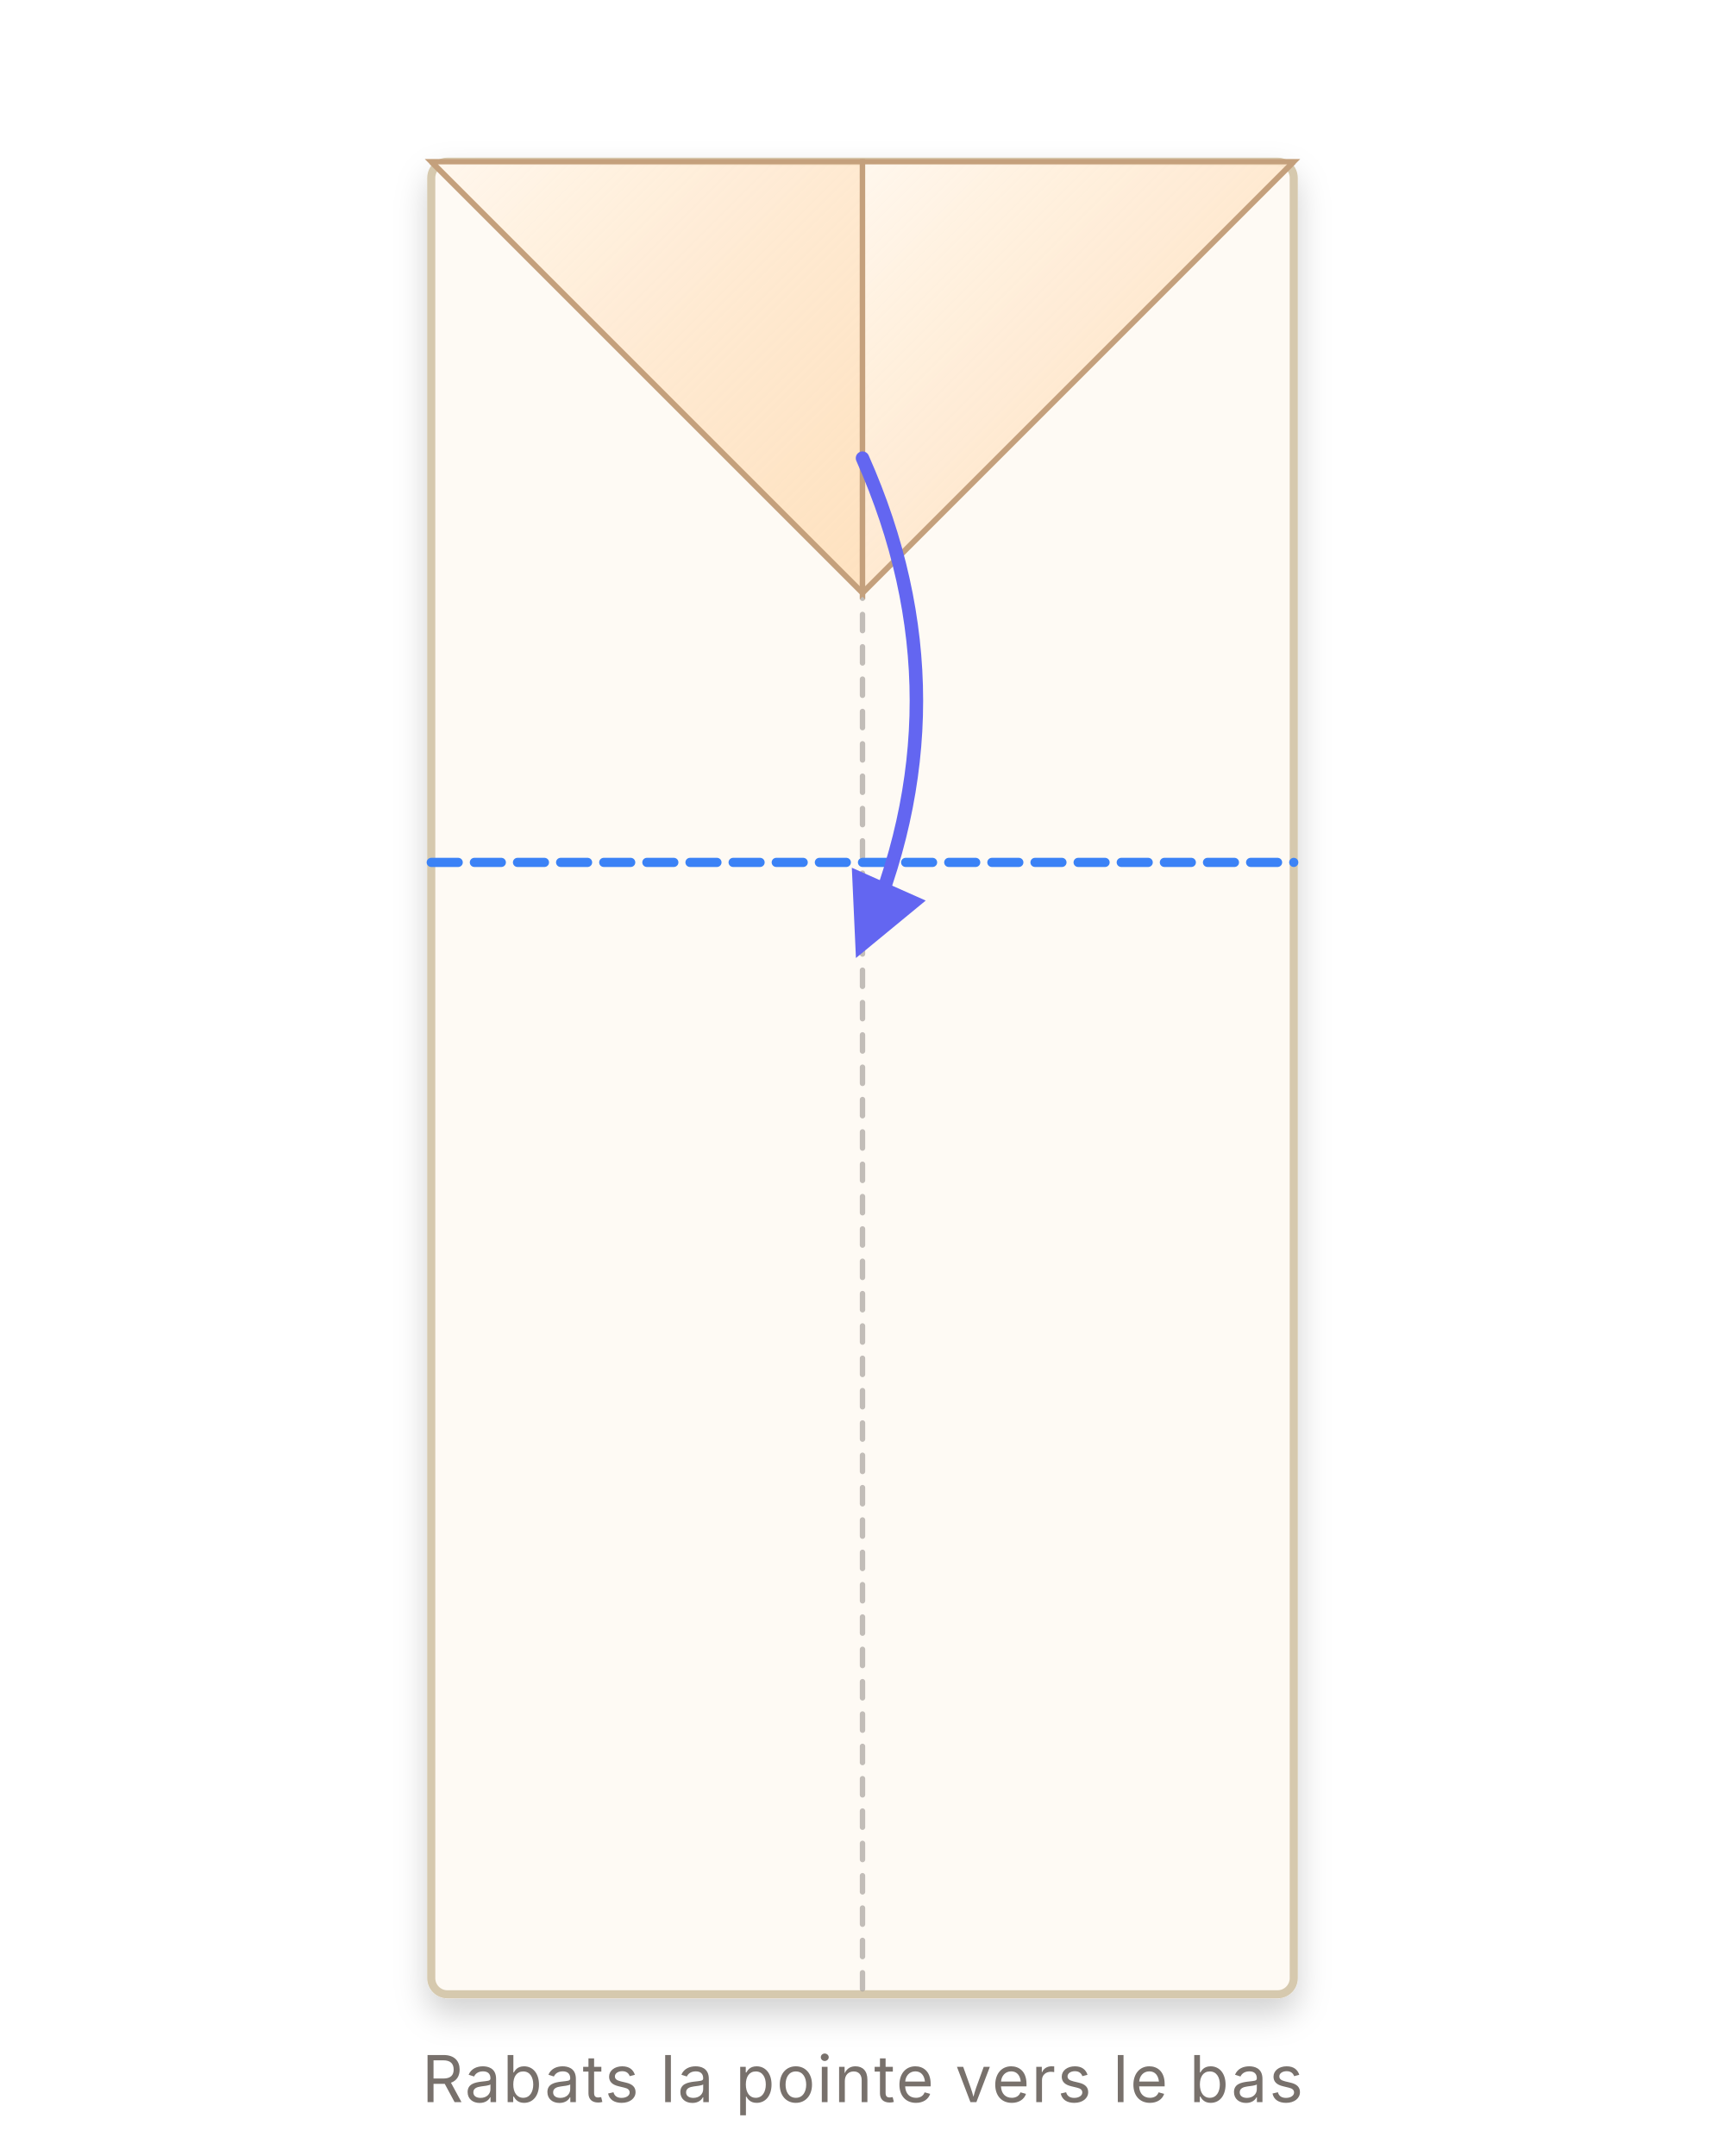
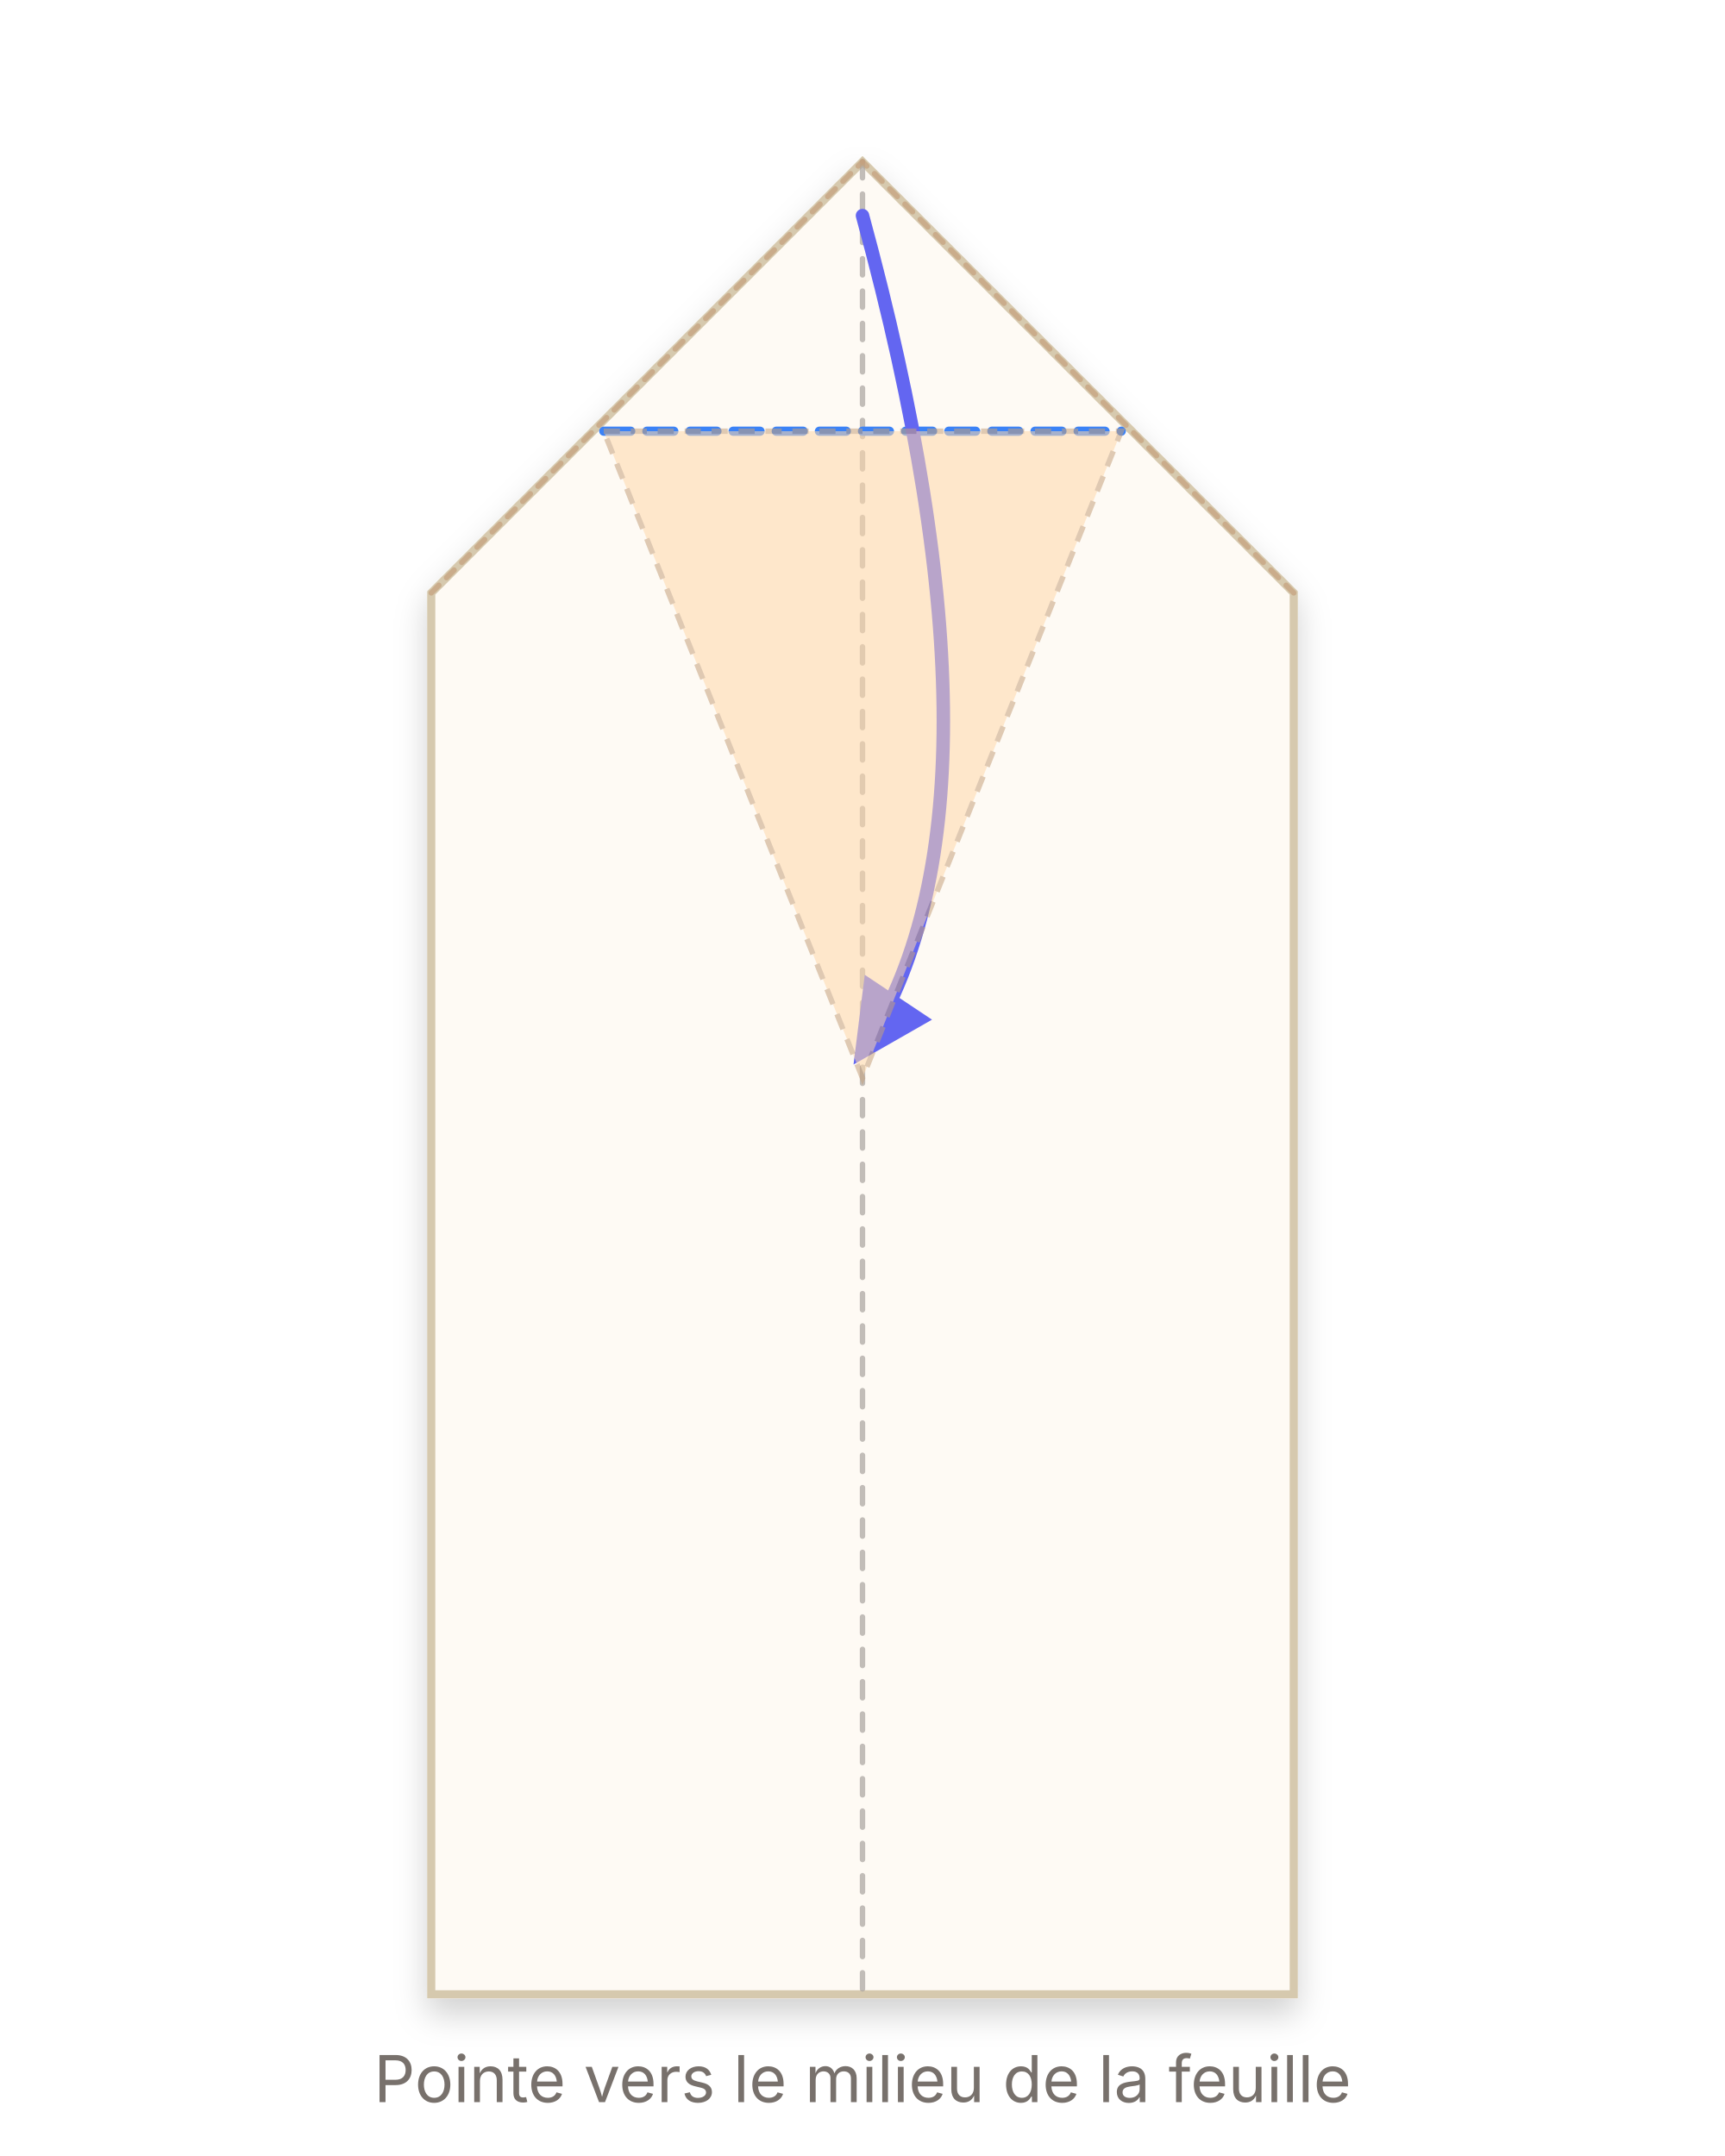
- <svg xmlns="http://www.w3.org/2000/svg" viewBox="0 0 320 400" fill="none" font-family="system-ui, -apple-system, sans-serif">
+ <svg xmlns="http://www.w3.org/2000/svg" viewBox="0 0 320 400" fill="none" font-family="system-ui,-apple-system,sans-serif">
  <defs>
    <filter id="ps" x="-10%" y="-10%" width="120%" height="120%">
      <feGaussianBlur in="SourceAlpha" stdDeviation="3" />
      <feOffset dx="0" dy="3" />
      <feComponentTransfer>
        <feFuncA type="linear" slope="0.18" />
      </feComponentTransfer>
      <feMerge>
        <feMergeNode />
        <feMergeNode in="SourceGraphic" />
      </feMerge>
    </filter>
    <marker id="arr" viewBox="0 0 10 10" refX="8" refY="5" markerWidth="6" markerHeight="6" orient="auto-start-reverse">
      <path d="M 0 0 L 10 5 L 0 10 z" fill="#6366f1" />
    </marker>
    <marker id="arrT" viewBox="0 0 10 10" refX="8" refY="5" markerWidth="6" markerHeight="6" orient="auto-start-reverse">
      <path d="M 0 0 L 10 5 L 0 10 z" fill="#14b8a6" />
    </marker>
    <linearGradient id="foldTri" x1="0" y1="0" x2="1" y2="1">
      <stop offset="0" stop-color="#fff7ed" />
      <stop offset="1" stop-color="#fed7aa" stop-opacity="0.7" />
    </linearGradient>
  </defs>
-   <rect x="80" y="30" width="160" height="340" rx="3" fill="#fefaf4" stroke="#d6c9ae" stroke-width="1.5" filter="url(#ps)" />
+   <polygon points="160,30 240,110 240,370 80,370 80,110" fill="#fefaf4" stroke="#d6c9ae" stroke-width="1.5" filter="url(#ps)" />
  <line x1="160" y1="30" x2="160" y2="370" stroke="#a8a29e" stroke-width="1" stroke-dasharray="3 3" stroke-linecap="round" opacity="0.7" />
-   <polygon points="80,30 160,30 160,110" fill="url(#foldTri)" stroke="#c4a07c" stroke-width="1" />
-   <line x1="80" y1="30" x2="160" y2="110" stroke="#c4a07c" stroke-width="1" />
-   <polygon points="240,30 160,30 160,110" fill="url(#foldTri)" stroke="#c4a07c" stroke-width="1" />
-   <line x1="240" y1="30" x2="160" y2="110" stroke="#c4a07c" stroke-width="1" />
-   <line x1="80" y1="160" x2="240" y2="160" stroke="#3b82f6" stroke-width="1.7" stroke-dasharray="5 3" stroke-linecap="round" />
-   <path d="M 160 85 Q 180 130 160 175" stroke="#6366f1" stroke-width="2.5" stroke-linecap="round" fill="none" marker-end="url(#arr)" />
-   <text x="160" y="390" text-anchor="middle" font-size="12" fill="#78716c" letter-spacing="0.3">Rabats la pointe vers le bas</text>
+   <line x1="80" y1="110" x2="160" y2="30" stroke="#c4a07c" stroke-width="1" stroke-dasharray="2 2" stroke-linecap="round" opacity="0.7" />
+   <line x1="240" y1="110" x2="160" y2="30" stroke="#c4a07c" stroke-width="1" stroke-dasharray="2 2" stroke-linecap="round" opacity="0.7" />
+   <line x1="112" y1="80" x2="208" y2="80" stroke="#3b82f6" stroke-width="1.7" stroke-dasharray="5 3" stroke-linecap="round" />
+   <path d="M 160 40 Q 190 150 160 195" stroke="#6366f1" stroke-width="2.5" stroke-linecap="round" fill="none" marker-end="url(#arr)" />
+   <polygon points="112,80 208,80 160,200" fill="#fed7aa" stroke="#c4a07c" stroke-width="1" stroke-dasharray="3 2" opacity="0.55" />
+   <text x="160" y="390" text-anchor="middle" font-size="12" fill="#78716c">Pointe vers le milieu de la feuille</text>
</svg>
